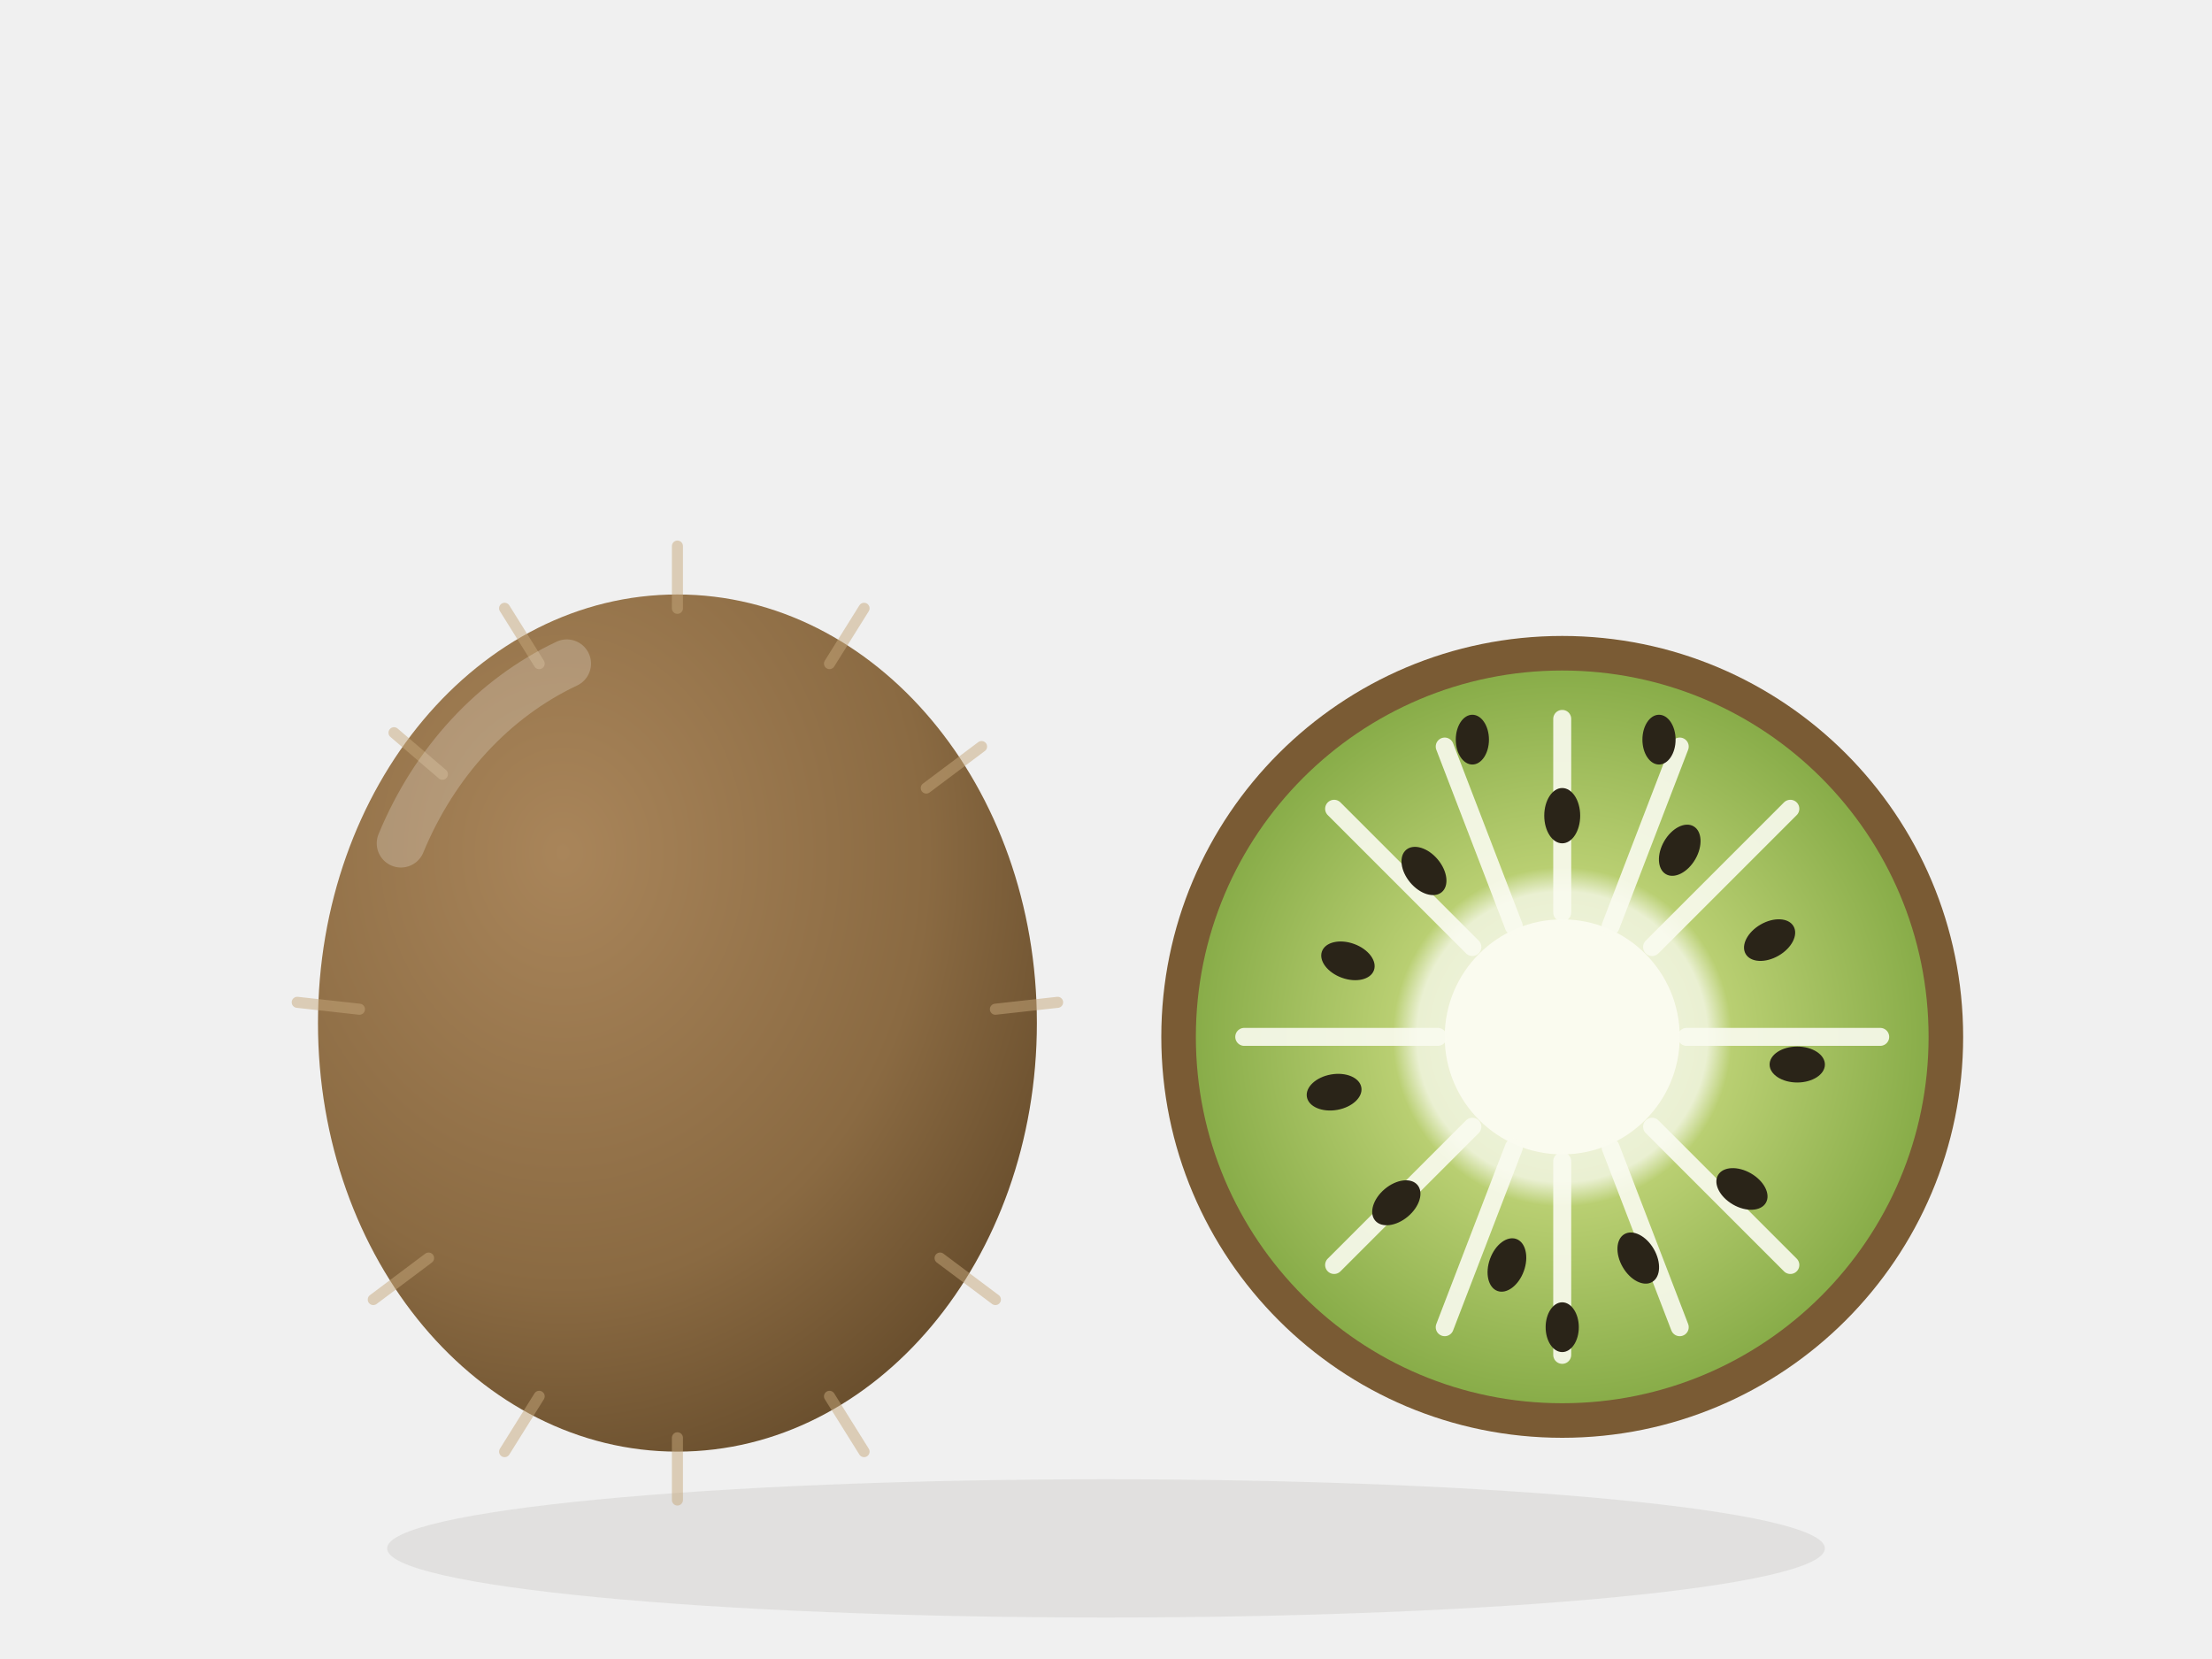
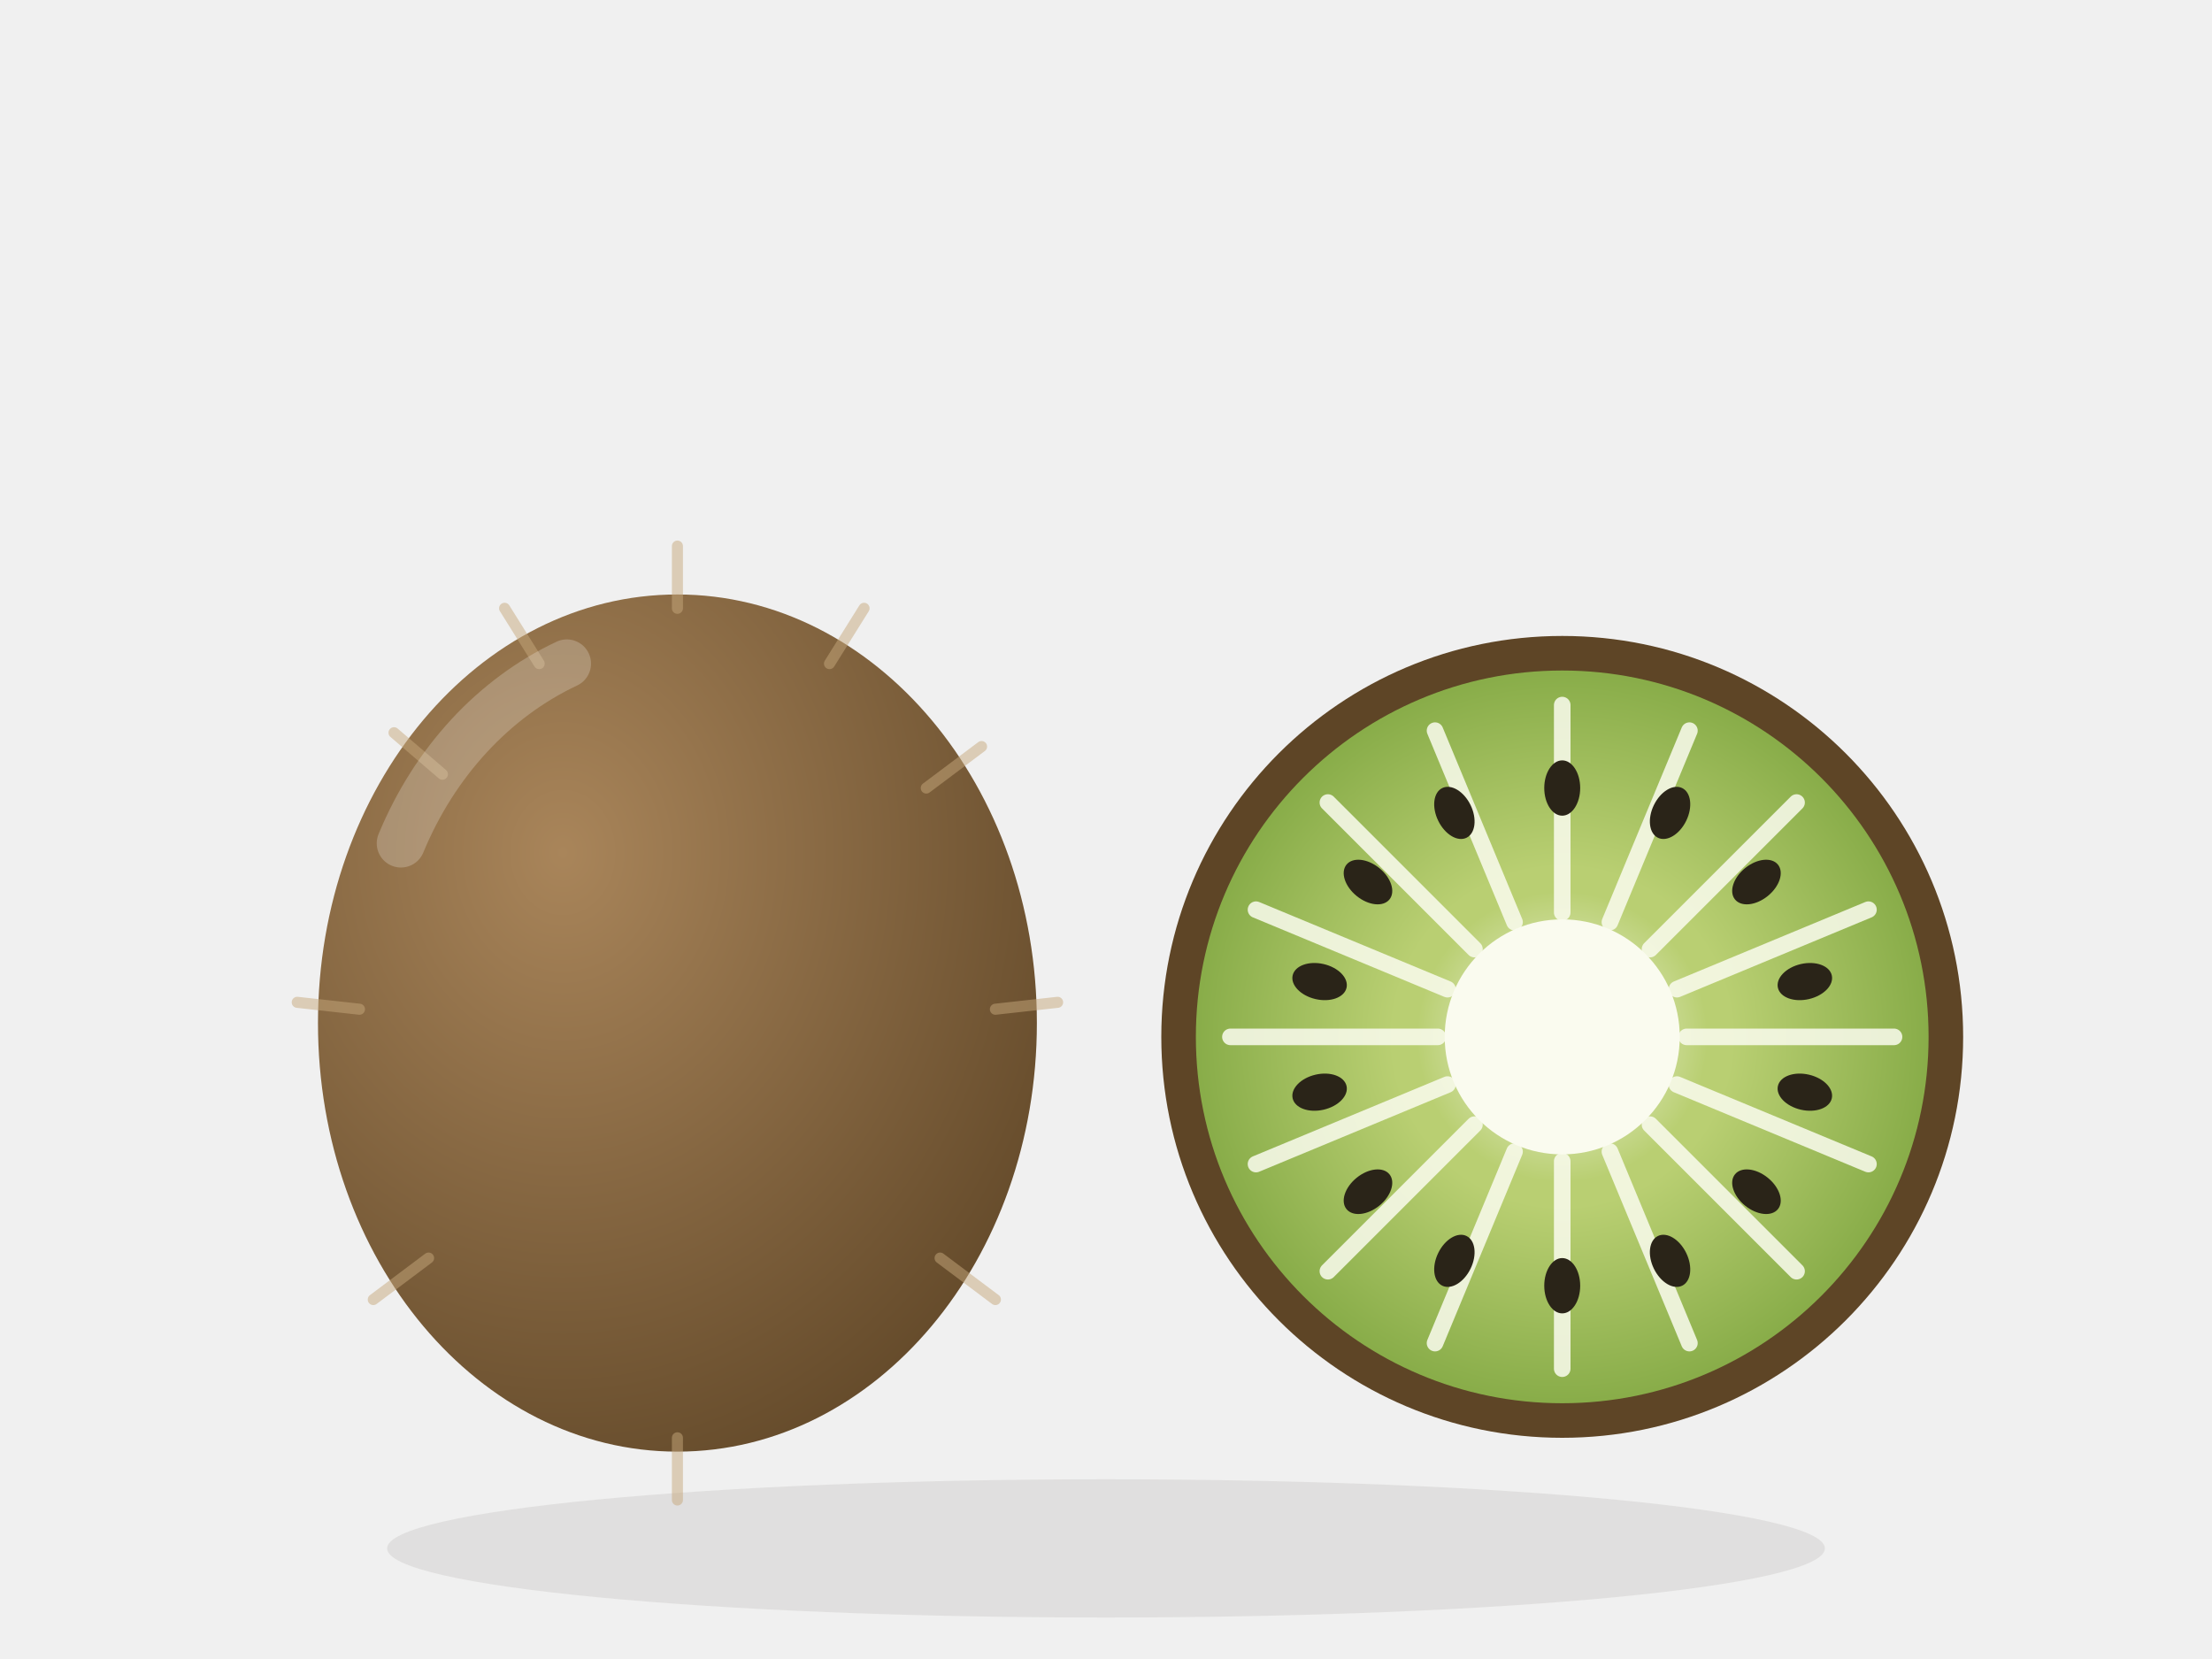
- <svg xmlns="http://www.w3.org/2000/svg" viewBox="0 0 320 240" role="img" aria-label="Whole and halved kiwi fruit">
+ <svg xmlns="http://www.w3.org/2000/svg" viewBox="0 0 320 240" role="img" aria-label="Whole and halved green kiwi">
  <defs>
-     <radialGradient id="kSkin" cx="0.34" cy="0.3" r="0.85">
+     <radialGradient id="kiwi-s" cx="0.34" cy="0.3" r="0.85">
      <stop offset="0" stop-color="#A9855A" />
-       <stop offset="0.6" stop-color="#8A6A42" />
      <stop offset="1" stop-color="#5E4526" />
    </radialGradient>
-     <radialGradient id="kFlesh" cx="0.5" cy="0.5" r="0.55">
+     <radialGradient id="kiwi-f" cx="0.5" cy="0.5" r="0.55">
      <stop offset="0" stop-color="#F3F6E4" />
-       <stop offset="0.36" stop-color="#EAF0D2" />
+       <stop offset="0.36" stop-color="#B9CF72" />
      <stop offset="0.42" stop-color="#B9CF72" />
      <stop offset="1" stop-color="#7FA641" />
    </radialGradient>
  </defs>
-   <ellipse cx="160" cy="224" rx="104" ry="10" fill="#2F2A16" opacity="0.08" />
-   <ellipse cx="98" cy="148" rx="52" ry="62" fill="url(#kSkin)" />
+   <ellipse cx="160" cy="224" rx="104" ry="10" fill="#2A1F14" opacity="0.08" />
+   <ellipse cx="98" cy="148" rx="52" ry="62" fill="url(#kiwi-s)" />
  <g stroke="#C6A87C" stroke-width="1.6" stroke-linecap="round" opacity="0.5">
    <path d="M64 112l-7-6" />
    <path d="M78 96l-5-8" />
-     <path d="M98 88l0-9" />
+     <path d="M98 88v-9" />
    <path d="M120 96l5-8" />
    <path d="M134 114l8-6" />
    <path d="M52 146l-9-1" />
    <path d="M144 146l9-1" />
    <path d="M62 182l-8 6" />
    <path d="M136 182l8 6" />
-     <path d="M98 208l0 9" />
-     <path d="M78 202l-5 8" />
-     <path d="M120 202l5 8" />
+     <path d="M98 208v9" />
  </g>
  <path d="M58 122a46 52 0 0 1 24-26" fill="none" stroke="#FFFFFF" stroke-opacity="0.22" stroke-width="7" stroke-linecap="round" />
-   <circle cx="226" cy="150" r="58" fill="#7A5B34" />
-   <circle cx="226" cy="150" r="53" fill="url(#kFlesh)" />
+   <circle cx="226" cy="150" r="58" fill="#5E4526" />
+   <circle cx="226" cy="150" r="53" fill="url(#kiwi-f)" />
  <circle cx="226" cy="150" r="17" fill="#FAFBEF" />
-   <g stroke="#FAFBEF" stroke-width="2.6" stroke-linecap="round" opacity="0.9">
-     <path d="M226 132V104" />
-     <path d="M226 168v28" />
-     <path d="M208 150h-28" />
-     <path d="M244 150h28" />
-     <path d="M213 137l-20-20" />
-     <path d="M239 137l20-20" />
-     <path d="M213 163l-20 20" />
-     <path d="M239 163l20 20" />
-     <path d="M219 134l-10-26" />
-     <path d="M233 134l10-26" />
-     <path d="M219 166l-10 26" />
-     <path d="M233 166l10 26" />
+   <g stroke="#FAFBEF" stroke-width="2.4" stroke-linecap="round" opacity="0.85">
+     <path d="M244.0 150.0L274.0 150.0" />
+     <path d="M242.6 156.9L270.3 168.4" />
+     <path d="M238.7 162.7L259.9 183.9" />
+     <path d="M232.9 166.6L244.4 194.3" />
+     <path d="M226.0 168.0L226.0 198.0" />
+     <path d="M219.1 166.6L207.6 194.3" />
+     <path d="M213.3 162.7L192.1 183.9" />
+     <path d="M209.4 156.9L181.7 168.4" />
+     <path d="M208.0 150.0L178.0 150.0" />
+     <path d="M209.4 143.1L181.7 131.6" />
+     <path d="M213.3 137.3L192.1 116.1" />
+     <path d="M219.1 133.4L207.6 105.7" />
+     <path d="M226.0 132.0L226.0 102.0" />
+     <path d="M232.9 133.4L244.4 105.7" />
+     <path d="M238.7 137.3L259.9 116.1" />
+     <path d="M242.6 143.1L270.3 131.6" />
  </g>
  <g fill="#2A2418">
-     <ellipse cx="226" cy="118" rx="2.6" ry="4" />
-     <ellipse cx="243" cy="123" rx="2.6" ry="4" transform="rotate(30 243 123)" />
-     <ellipse cx="256" cy="136" rx="2.6" ry="4" transform="rotate(60 256 136)" />
-     <ellipse cx="260" cy="154" rx="2.6" ry="4" transform="rotate(90 260 154)" />
-     <ellipse cx="252" cy="172" rx="2.6" ry="4" transform="rotate(120 252 172)" />
-     <ellipse cx="237" cy="182" rx="2.6" ry="4" transform="rotate(150 237 182)" />
-     <ellipse cx="218" cy="183" rx="2.6" ry="4" transform="rotate(20 218 183)" />
-     <ellipse cx="202" cy="174" rx="2.6" ry="4" transform="rotate(50 202 174)" />
-     <ellipse cx="193" cy="158" rx="2.6" ry="4" transform="rotate(80 193 158)" />
-     <ellipse cx="195" cy="139" rx="2.6" ry="4" transform="rotate(110 195 139)" />
-     <ellipse cx="206" cy="126" rx="2.6" ry="4" transform="rotate(140 206 126)" />
-     <ellipse cx="213" cy="107" rx="2.4" ry="3.6" />
-     <ellipse cx="240" cy="107" rx="2.4" ry="3.6" />
-     <ellipse cx="226" cy="192" rx="2.4" ry="3.6" />
+     <ellipse cx="226.0" cy="114.0" rx="2.6" ry="4" transform="rotate(0 226.0 114.0)" />
+     <ellipse cx="241.6" cy="117.6" rx="2.6" ry="4" transform="rotate(26 241.6 117.6)" />
+     <ellipse cx="254.1" cy="127.6" rx="2.6" ry="4" transform="rotate(51 254.1 127.6)" />
+     <ellipse cx="261.1" cy="142.0" rx="2.6" ry="4" transform="rotate(77 261.1 142.0)" />
+     <ellipse cx="261.1" cy="158.0" rx="2.6" ry="4" transform="rotate(103 261.1 158.0)" />
+     <ellipse cx="254.1" cy="172.4" rx="2.6" ry="4" transform="rotate(129 254.1 172.4)" />
+     <ellipse cx="241.6" cy="182.4" rx="2.6" ry="4" transform="rotate(154 241.6 182.4)" />
+     <ellipse cx="226.0" cy="186.0" rx="2.6" ry="4" transform="rotate(180 226.0 186.0)" />
+     <ellipse cx="210.4" cy="182.4" rx="2.6" ry="4" transform="rotate(206 210.4 182.4)" />
+     <ellipse cx="197.9" cy="172.4" rx="2.6" ry="4" transform="rotate(231 197.9 172.4)" />
+     <ellipse cx="190.9" cy="158.0" rx="2.6" ry="4" transform="rotate(257 190.9 158.0)" />
+     <ellipse cx="190.9" cy="142.0" rx="2.6" ry="4" transform="rotate(283 190.9 142.0)" />
+     <ellipse cx="197.9" cy="127.6" rx="2.6" ry="4" transform="rotate(309 197.9 127.6)" />
+     <ellipse cx="210.4" cy="117.6" rx="2.6" ry="4" transform="rotate(334 210.4 117.6)" />
  </g>
</svg>
